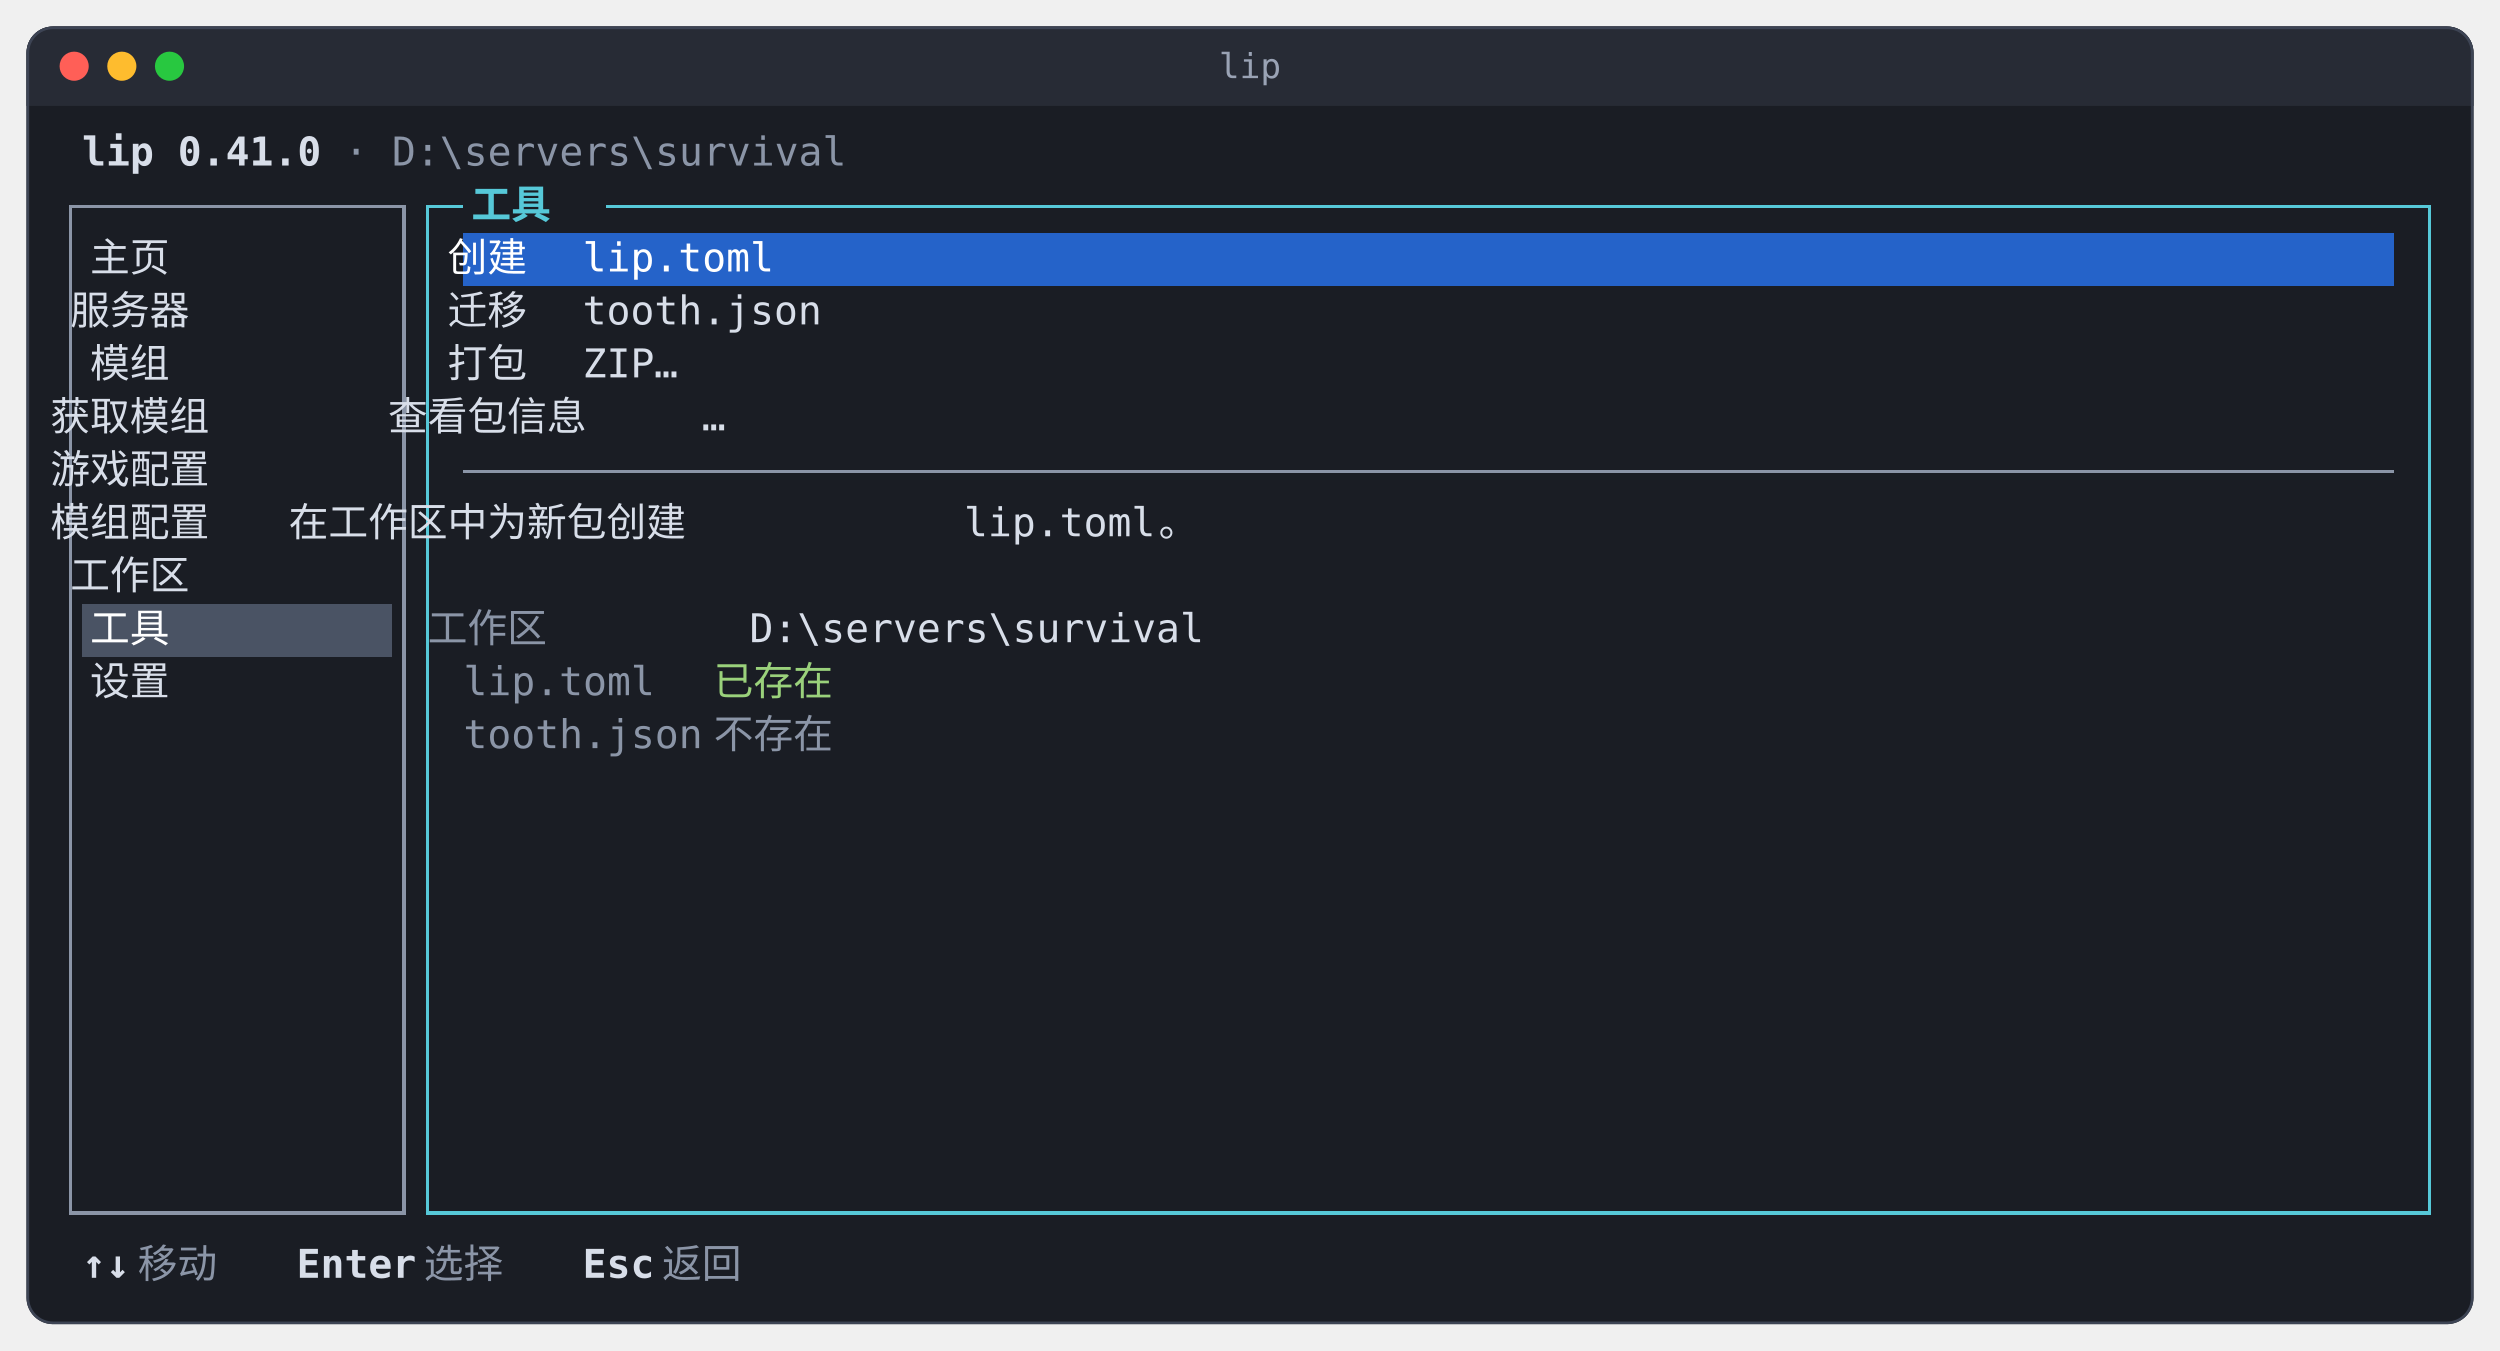
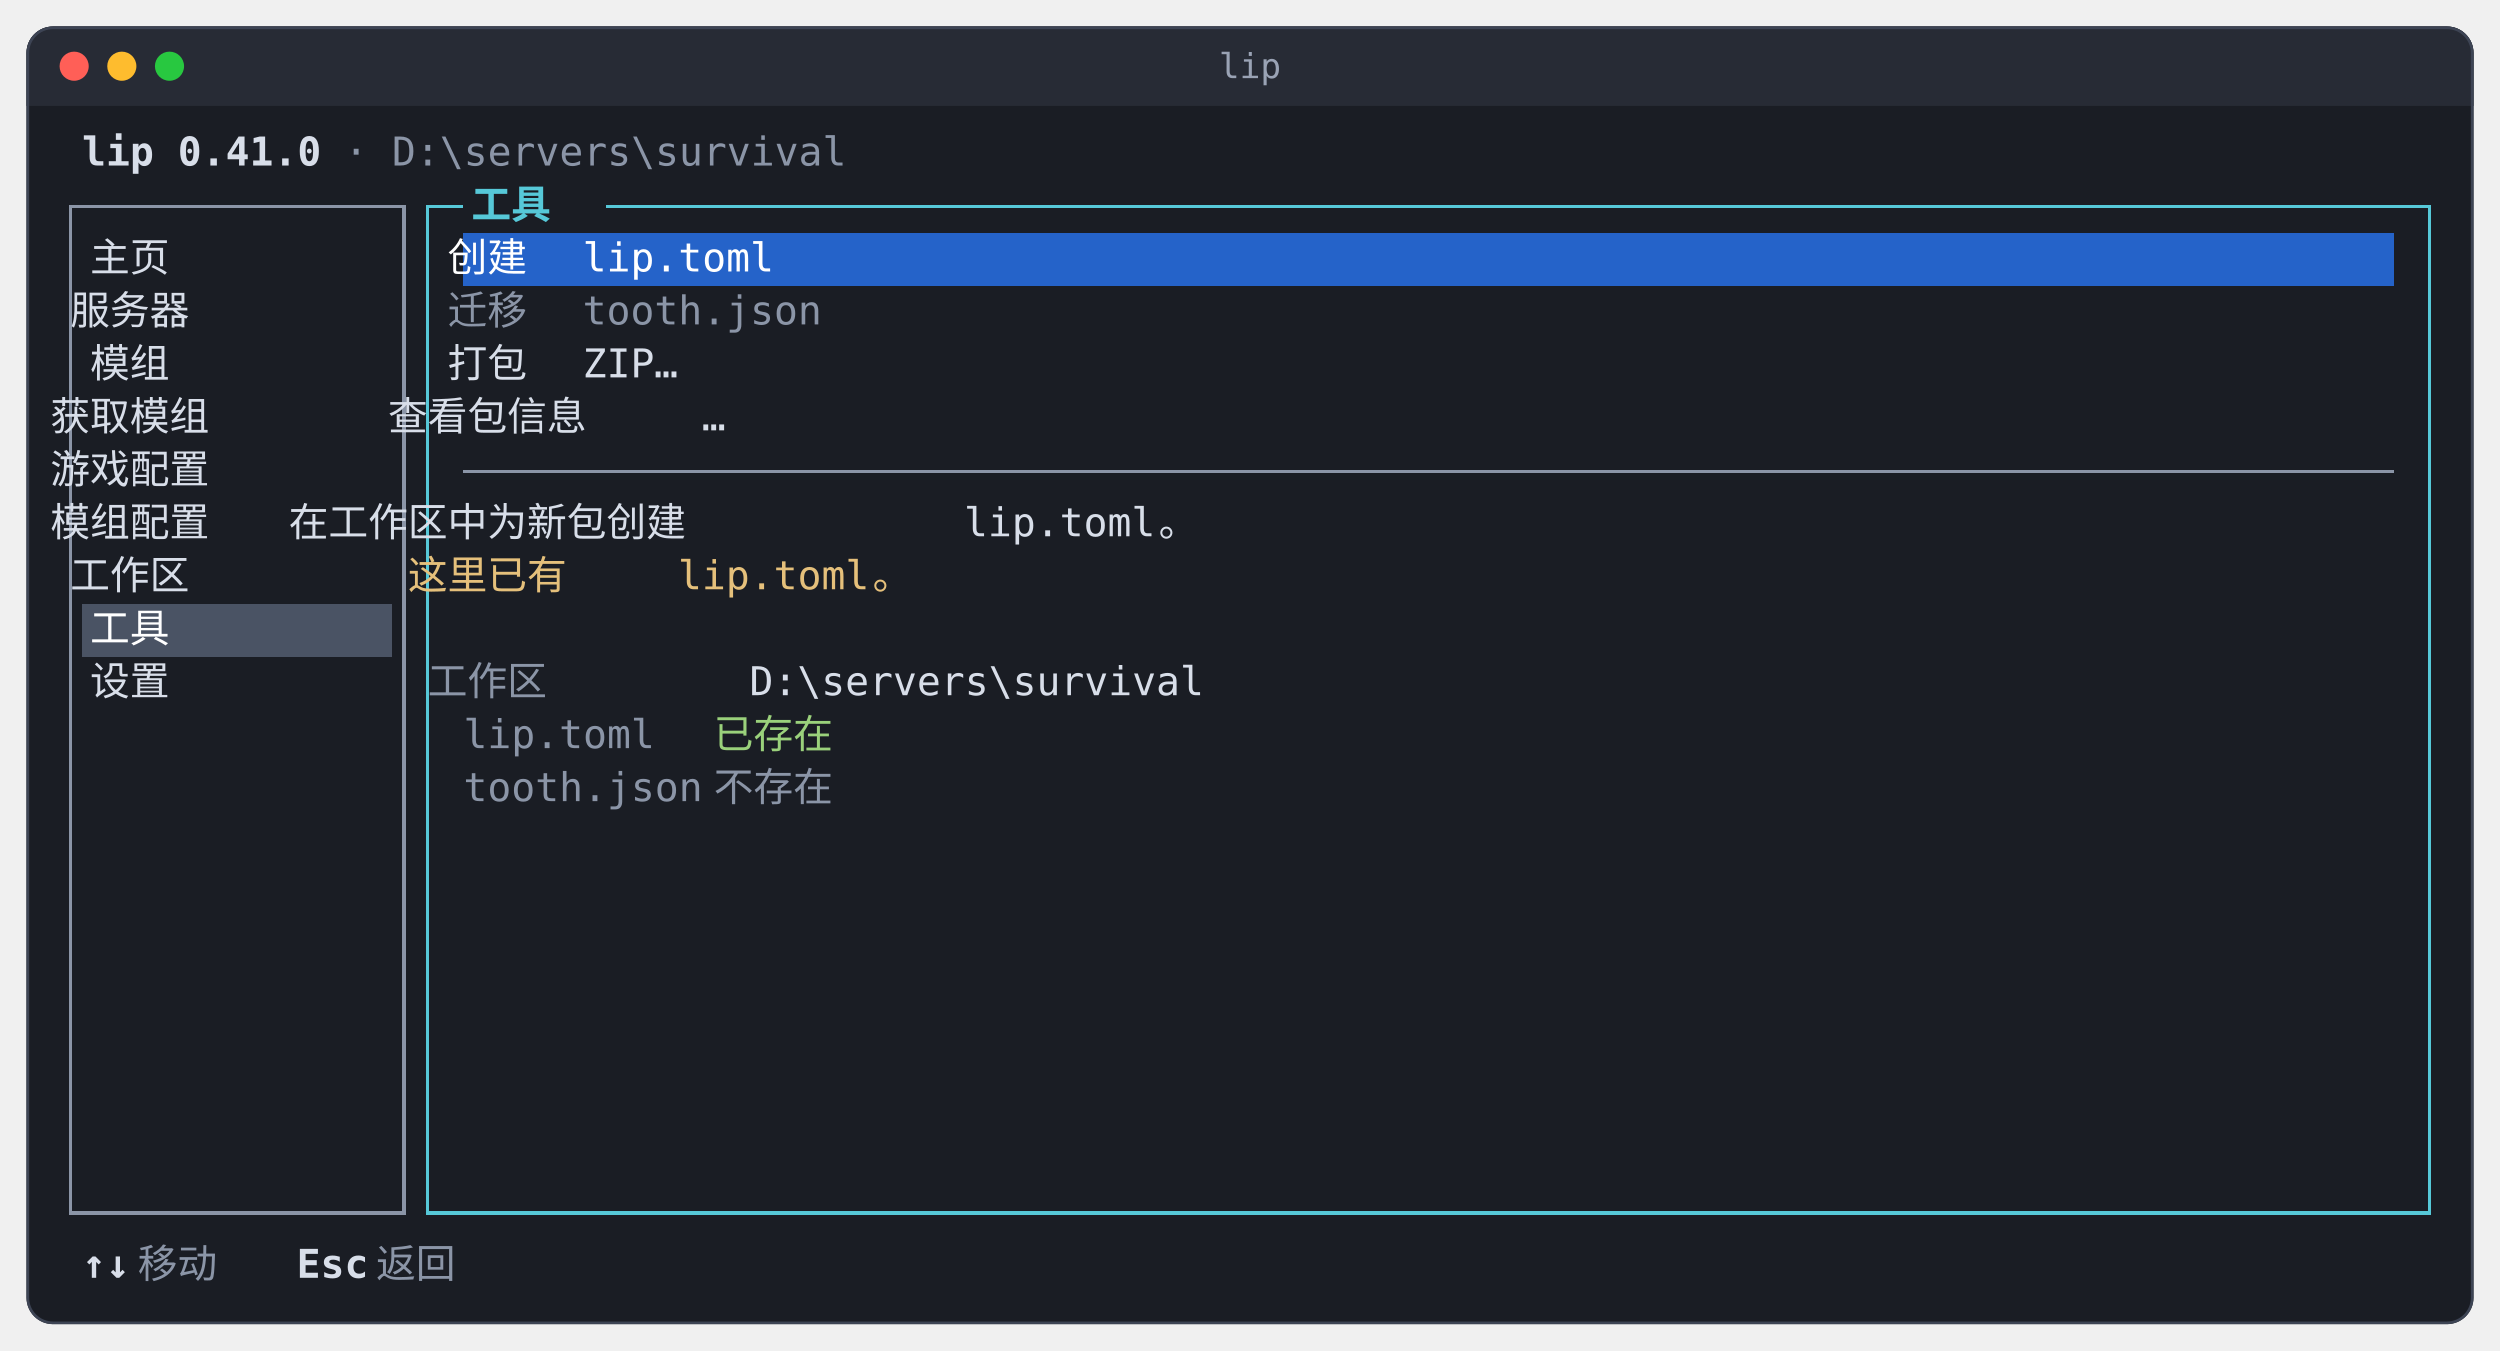
<svg xmlns="http://www.w3.org/2000/svg" width="944" height="510" viewBox="0 0 944 510" role="img" font-family="ui-monospace,'Cascadia Mono','Cascadia Code',Consolas,'SF Mono',Menlo,'DejaVu Sans Mono','Liberation Mono','Noto Sans Mono CJK SC','Sarasa Mono SC','Microsoft YaHei UI','PingFang SC','Noto Sans CJK SC',monospace" font-size="15">
  <rect x="10" y="10" width="924" height="490" rx="10" fill="#1a1d24" />
  <path d="M10 40V20a10 10 0 0 1 10 -10H924a10 10 0 0 1 10 10V40z" fill="#272b35" />
  <circle cx="28" cy="25" r="5.5" fill="#ff5f57" />
  <circle cx="46" cy="25" r="5.5" fill="#febc2e" />
  <circle cx="64" cy="25" r="5.5" fill="#28c840" />
  <text x="472" y="29.5" text-anchor="middle" font-size="13" fill="#9aa3b5">lip</text>
  <rect x="10.5" y="10.5" width="923" height="489" rx="9.5" fill="none" stroke="#3d4454" />
  <g shape-rendering="crispEdges">
    <rect x="175" y="88" width="729" height="20" fill="#2563c9" />
    <rect x="31" y="228" width="117" height="20" fill="#4a5364" />
  </g>
  <g fill="none" stroke-width="1.25" shape-rendering="crispEdges">
    <path stroke="#8b95a7" d="M25.88 78H153.13M175 178H904M25.88 458H153.13M26.5 77.38V458.63M152.5 77.38V458.63" />
    <path stroke="#56c8d8" d="M160.88 78H175M229 78H918.13M160.88 458H918.13M161.5 77.38V458.63M917.5 77.38V458.63" />
  </g>
  <g fill="#d8dee9">
    <text x="31" y="62.5" textLength="90" lengthAdjust="spacingAndGlyphs" font-weight="700">lip 0.41.0</text>
    <text x="134.5" y="62.5" text-anchor="middle" fill="#8b95a7">·</text>
    <text x="148" y="62.5" textLength="171" lengthAdjust="spacingAndGlyphs" fill="#8b95a7">D:\servers\survival</text>
    <text x="193 211" y="82.5" text-anchor="middle" fill="#56c8d8" font-weight="700">工具</text>
    <text x="49 67" y="102.5" text-anchor="middle">主页</text>
    <text x="184 202" y="102.5" text-anchor="middle" fill="#ffffff">创建</text>
    <text x="220" y="102.5" textLength="72" lengthAdjust="spacingAndGlyphs" fill="#ffffff">lip.toml</text>
    <text x="49 67 85" y="122.5" text-anchor="middle">服务器</text>
-     <text x="184 202" y="122.5" text-anchor="middle">迁移</text>
-     <text x="220" y="122.5" textLength="90" lengthAdjust="spacingAndGlyphs">tooth.json</text>
+     <text x="184 202" y="122.5" text-anchor="middle" fill="#8b95a7">迁移</text>
+     <text x="220" y="122.5" textLength="90" lengthAdjust="spacingAndGlyphs" fill="#8b95a7">tooth.json</text>
    <text x="49 67" y="142.5" text-anchor="middle">模组</text>
    <text x="184 202" y="142.5" text-anchor="middle">打包</text>
    <text x="220" y="142.5" textLength="27" lengthAdjust="spacingAndGlyphs">ZIP</text>
    <text x="251.5" y="142.5" text-anchor="middle">…</text>
    <text x="49 67 85 103" y="162.5" text-anchor="middle">获取模组</text>
    <text x="184 202 220 238 256" y="162.5" text-anchor="middle">查看包信息</text>
    <text x="269.5" y="162.5" text-anchor="middle">…</text>
    <text x="49 67 85 103" y="182.5" text-anchor="middle">游戏配置</text>
    <text x="49 67 85 103" y="202.5" text-anchor="middle">模组配置</text>
    <text x="184 202 220 238 256 274 292 310 328 346" y="202.5" text-anchor="middle">在工作区中为新包创建</text>
    <text x="364" y="202.5" textLength="72" lengthAdjust="spacingAndGlyphs">lip.toml</text>
    <text x="445" y="202.5" text-anchor="middle">。</text>
    <text x="49 67 85" y="222.5" text-anchor="middle">工作区</text>
+     <text x="184 202 220 238" y="222.5" text-anchor="middle" fill="#e5c07b">这里已有</text>
+     <text x="256" y="222.5" textLength="72" lengthAdjust="spacingAndGlyphs" fill="#e5c07b">lip.toml</text>
+     <text x="337" y="222.5" text-anchor="middle" fill="#e5c07b">。</text>
    <text x="49 67" y="242.5" text-anchor="middle" fill="#ffffff">工具</text>
-     <text x="184 202 220" y="242.5" text-anchor="middle" fill="#8b95a7">工作区</text>
-     <text x="283" y="242.5" textLength="171" lengthAdjust="spacingAndGlyphs">D:\servers\survival</text>
    <text x="49 67" y="262.5" text-anchor="middle">设置</text>
-     <text x="175" y="262.5" textLength="72" lengthAdjust="spacingAndGlyphs" fill="#8b95a7">lip.toml</text>
-     <text x="292 310 328" y="262.5" text-anchor="middle" fill="#9ad17b">已存在</text>
-     <text x="175" y="282.5" textLength="90" lengthAdjust="spacingAndGlyphs" fill="#8b95a7">tooth.json</text>
-     <text x="292 310 328" y="282.5" text-anchor="middle" fill="#8b95a7">不存在</text>
+     <text x="184 202 220" y="262.5" text-anchor="middle" fill="#8b95a7">工作区</text>
+     <text x="283" y="262.5" textLength="171" lengthAdjust="spacingAndGlyphs">D:\servers\survival</text>
+     <text x="175" y="282.5" textLength="72" lengthAdjust="spacingAndGlyphs" fill="#8b95a7">lip.toml</text>
+     <text x="292 310 328" y="282.5" text-anchor="middle" fill="#9ad17b">已存在</text>
+     <text x="175" y="302.5" textLength="90" lengthAdjust="spacingAndGlyphs" fill="#8b95a7">tooth.json</text>
+     <text x="292 310 328" y="302.5" text-anchor="middle" fill="#8b95a7">不存在</text>
    <text x="35.5" y="482.5" text-anchor="middle" font-weight="700">↑</text>
    <text x="44.5" y="482.5" text-anchor="middle" font-weight="700">↓</text>
    <text x="67 85" y="482.5" text-anchor="middle" fill="#8b95a7">移动</text>
-     <text x="112" y="482.5" textLength="45" lengthAdjust="spacingAndGlyphs" font-weight="700">Enter</text>
-     <text x="175 193" y="482.5" text-anchor="middle" fill="#8b95a7">选择</text>
-     <text x="220" y="482.5" textLength="27" lengthAdjust="spacingAndGlyphs" font-weight="700">Esc</text>
-     <text x="265 283" y="482.5" text-anchor="middle" fill="#8b95a7">返回</text>
+     <text x="112" y="482.5" textLength="27" lengthAdjust="spacingAndGlyphs" font-weight="700">Esc</text>
+     <text x="157 175" y="482.5" text-anchor="middle" fill="#8b95a7">返回</text>
  </g>
</svg>
